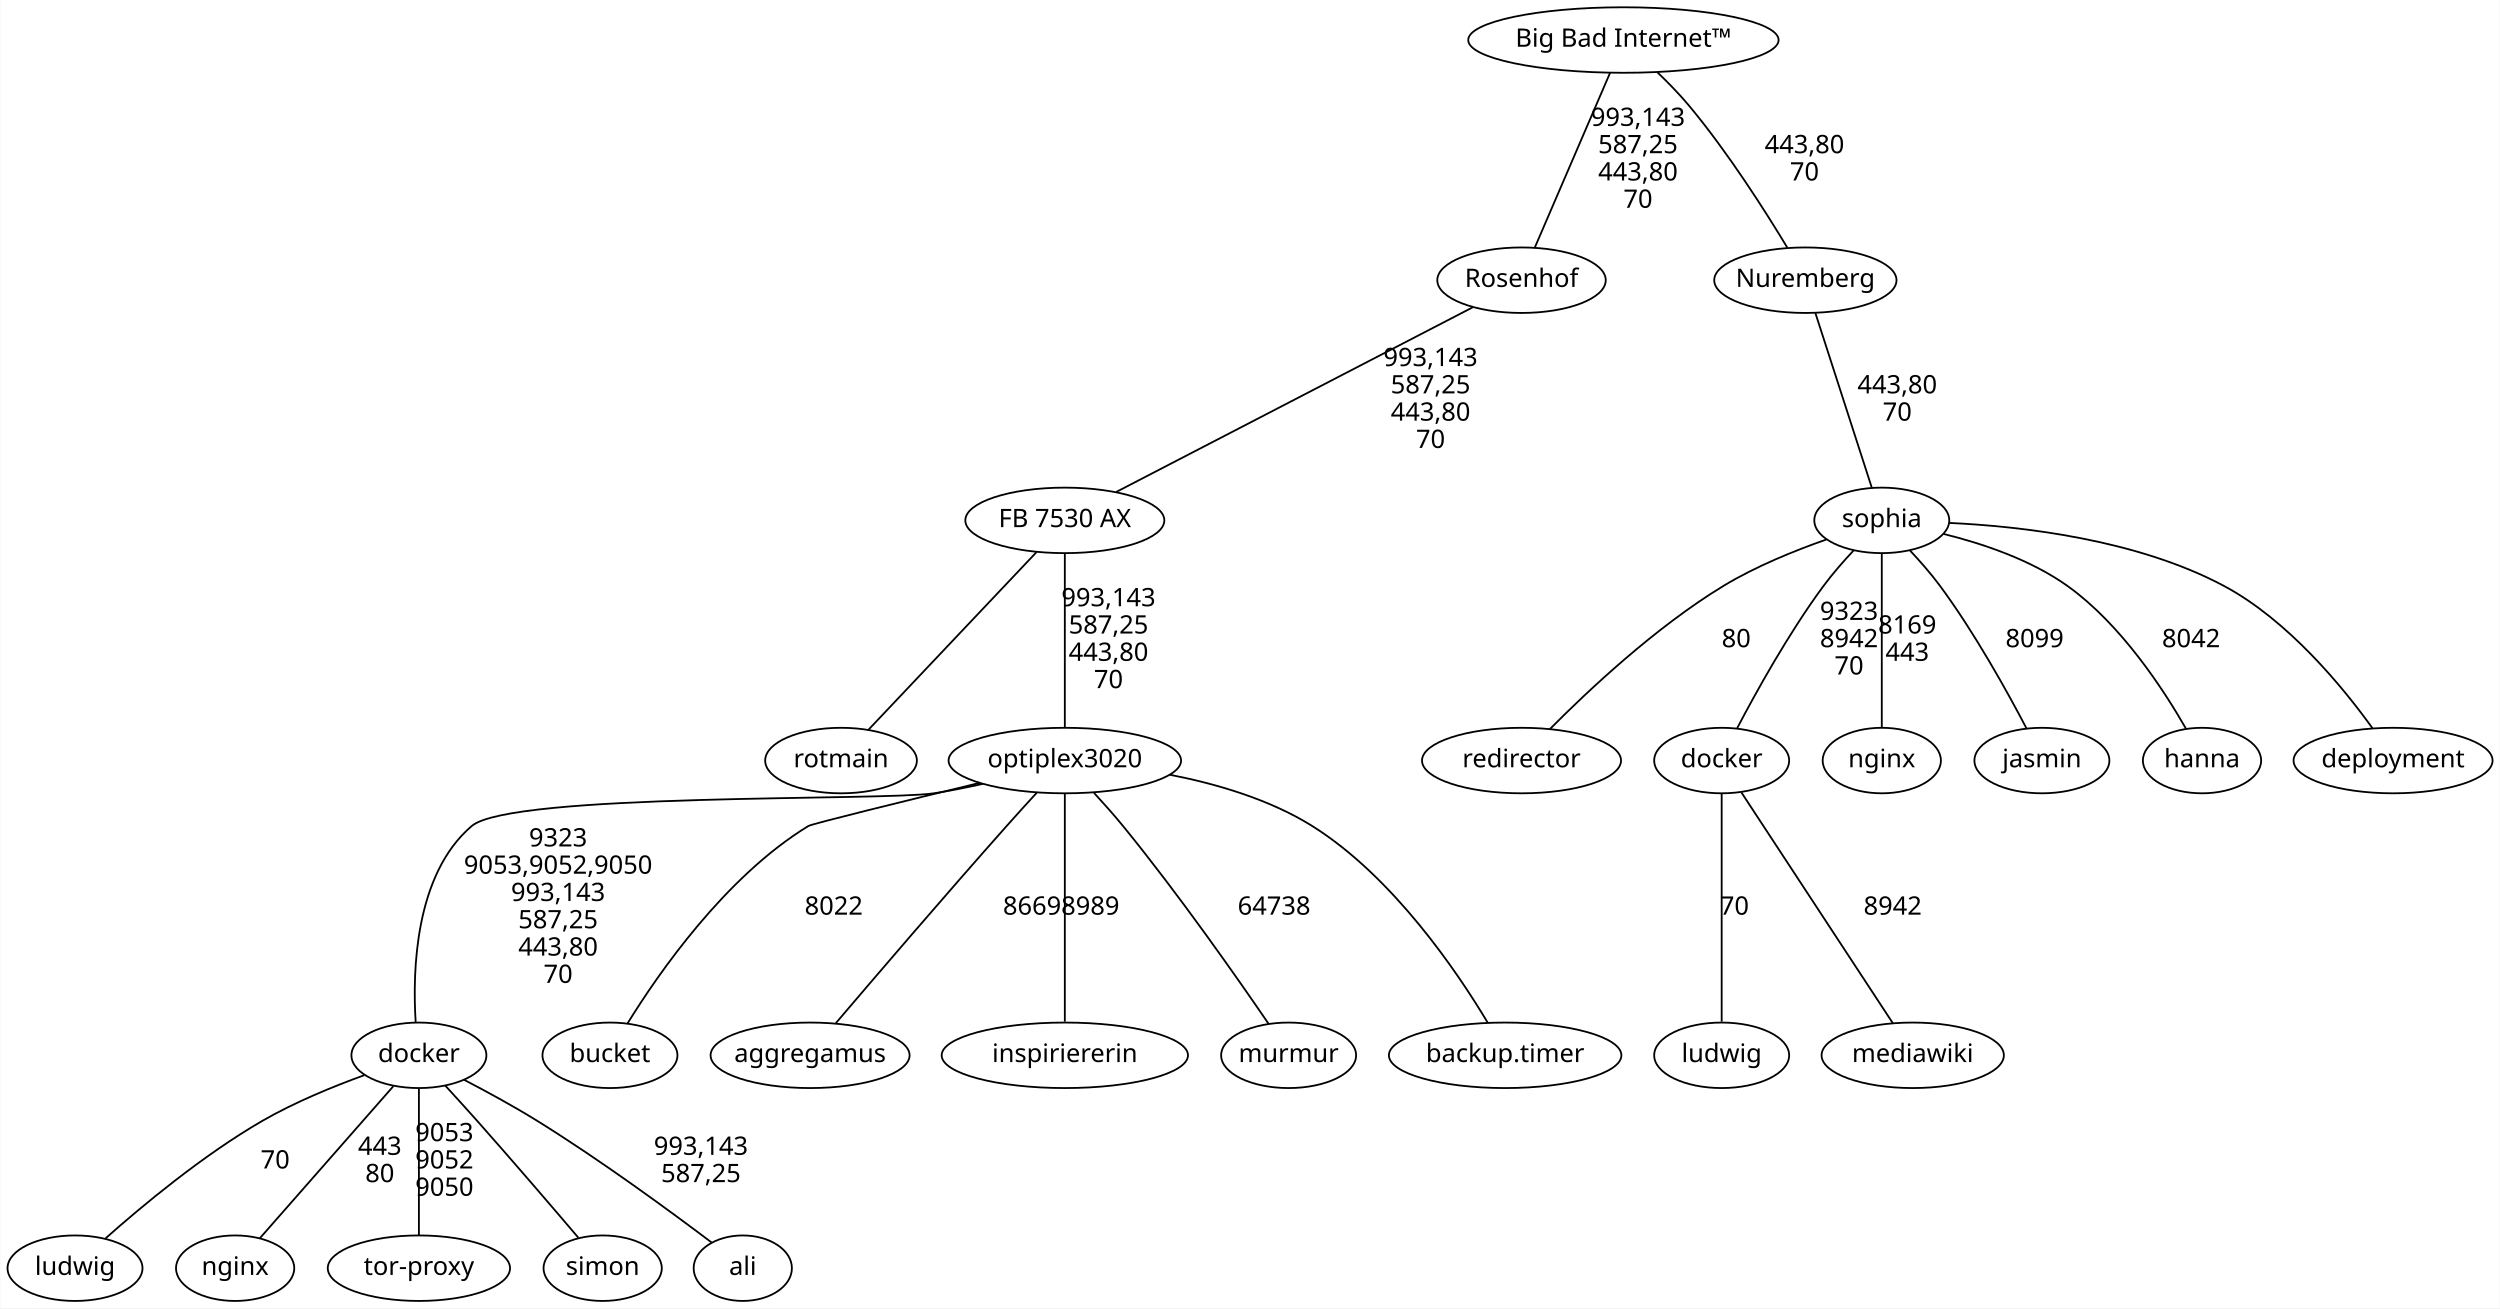
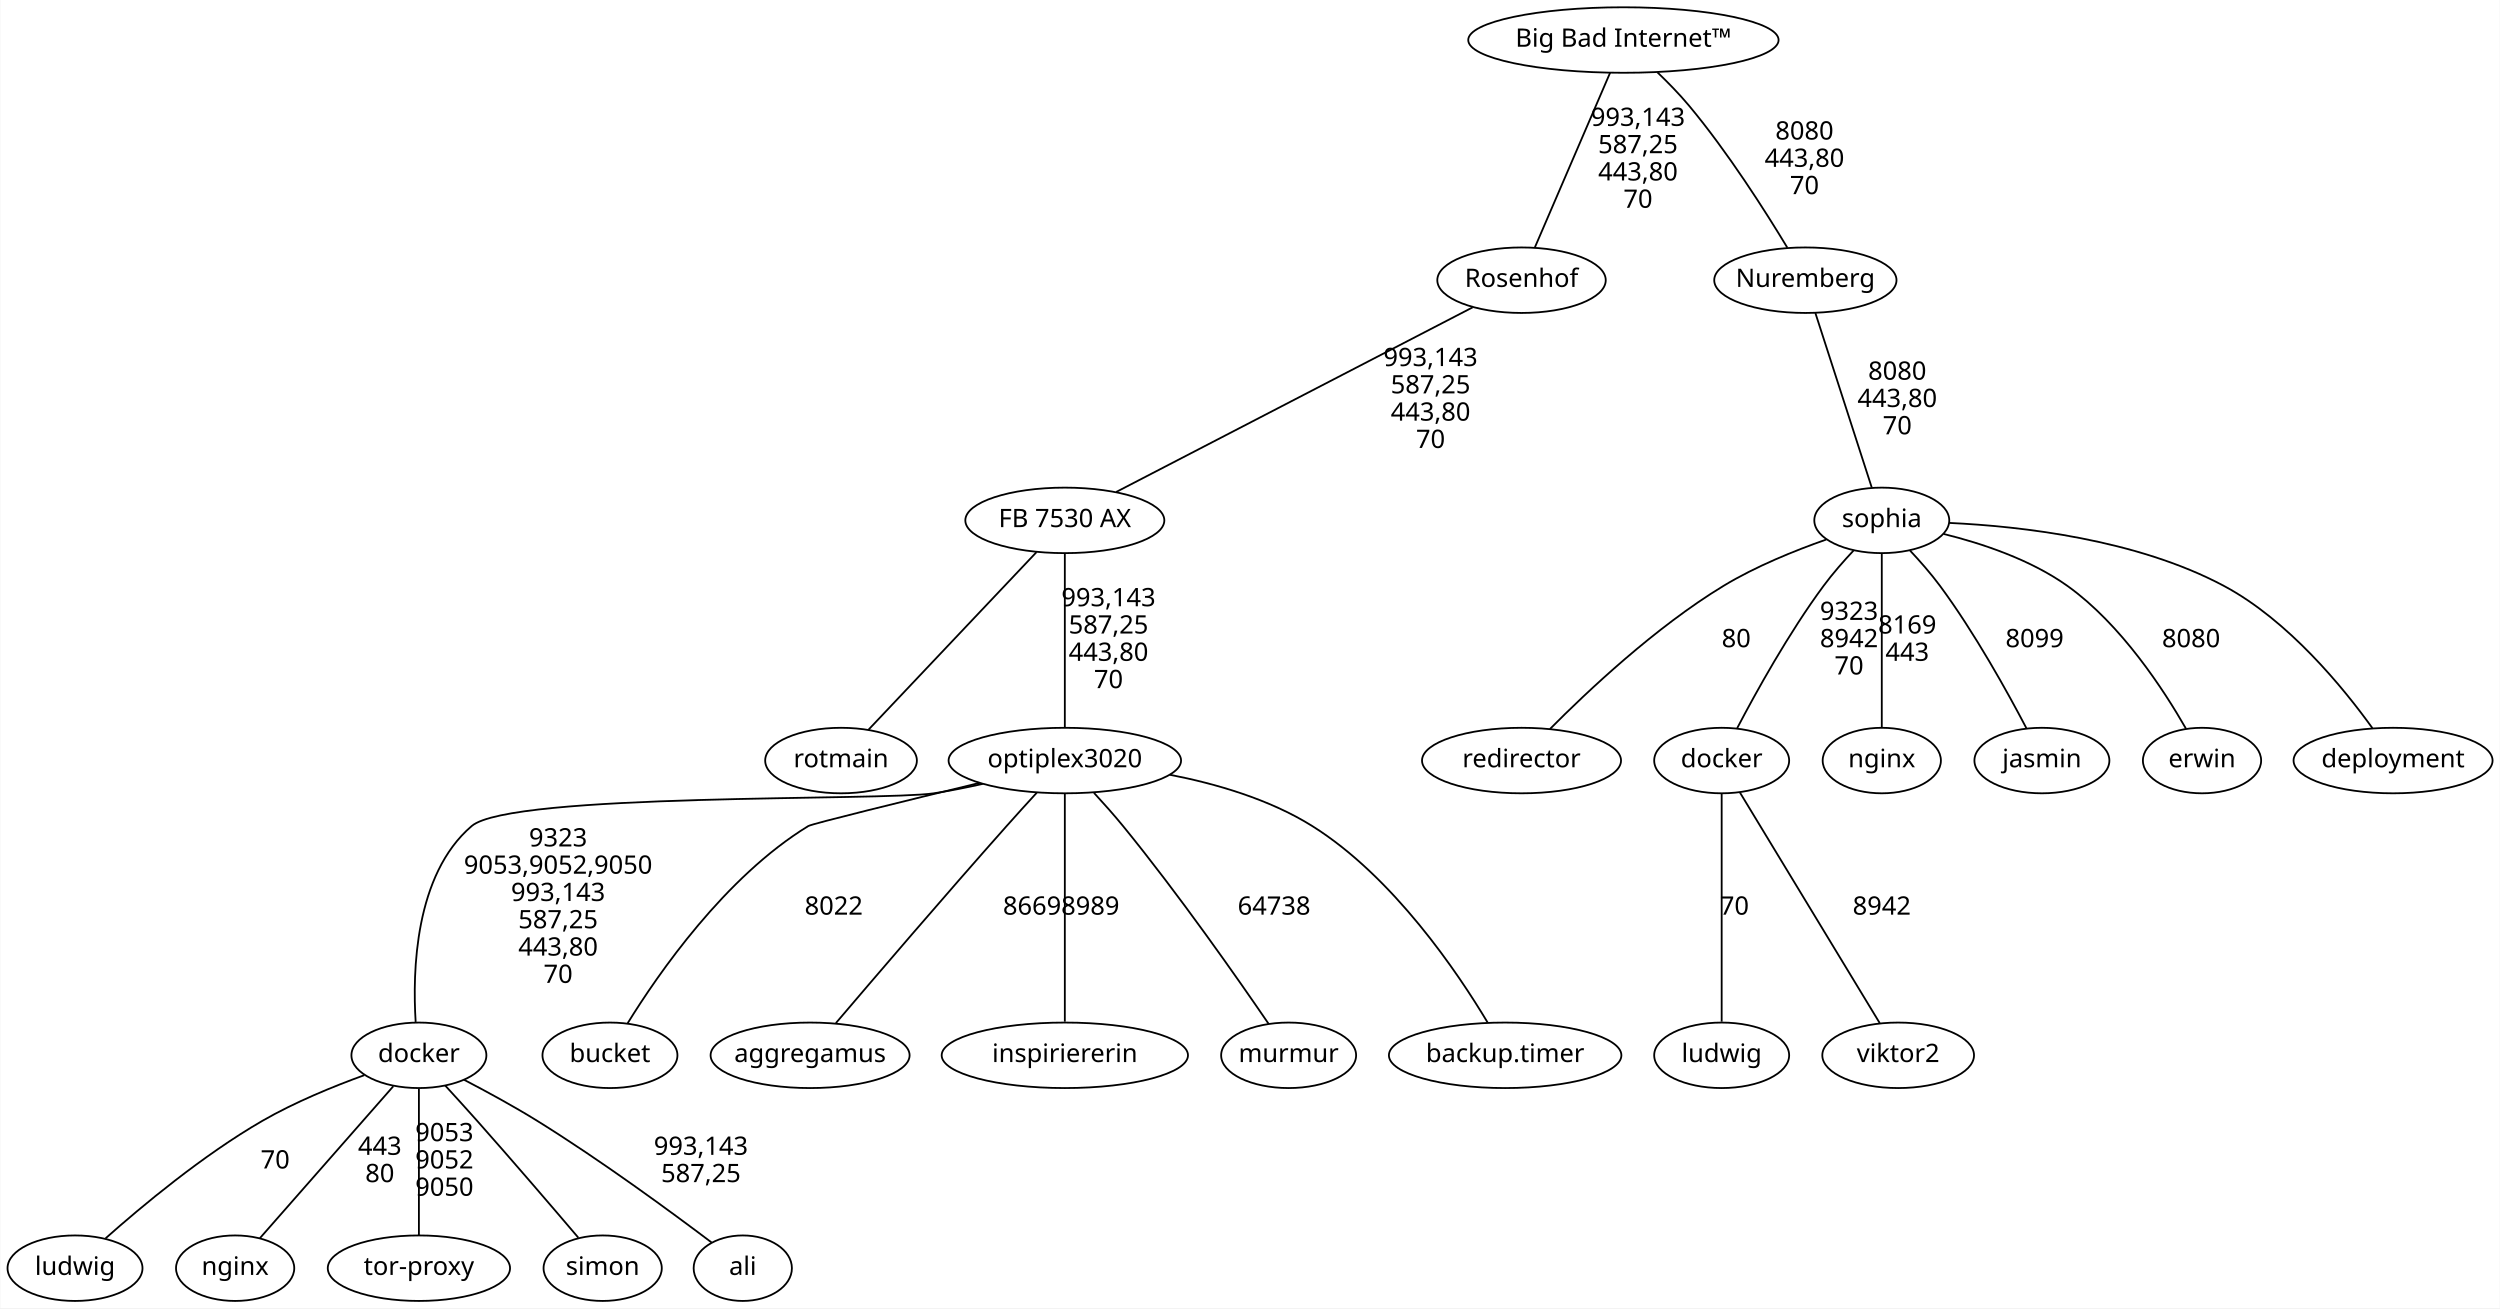
<svg xmlns="http://www.w3.org/2000/svg" width="1374pt" height="719pt" viewBox="0.00 0.00 1373.64 719.00">
  <g id="graph0" class="graph" transform="scale(1 1) rotate(0) translate(4 715)">
    <polygon fill="white" stroke="transparent" points="-4,4 -4,-715 1369.64,-715 1369.64,4 -4,4" />
    <g id="node1" class="node">
      <ellipse fill="none" stroke="black" cx="581.05" cy="-429" rx="54.69" ry="18" />
      <text text-anchor="middle" x="581.05" y="-425.3" font-family="Unifont" font-size="14.00">FB 7530 AX</text>
    </g>
    <g id="node2" class="node">
      <ellipse fill="none" stroke="black" cx="458.05" cy="-297" rx="41.69" ry="18" />
      <text text-anchor="middle" x="458.05" y="-293.3" font-family="Unifont" font-size="14.00">rotmain</text>
    </g>
    <g id="edge1" class="edge">
      <path fill="none" stroke="black" d="M565.47,-411.54C541.68,-386.39 496.59,-338.74 473.11,-313.92" />
    </g>
    <g id="node5" class="node">
      <ellipse fill="none" stroke="black" cx="581.05" cy="-297" rx="63.89" ry="18" />
      <text text-anchor="middle" x="581.05" y="-293.3" font-family="Unifont" font-size="14.00">optiplex3020</text>
    </g>
    <g id="edge4" class="edge">
      <path fill="none" stroke="black" d="M581.05,-410.74C581.05,-385.87 581.05,-340.24 581.05,-315.33" />
      <text text-anchor="middle" x="605.05" y="-381.8" font-family="Unifont" font-size="14.00">993,143</text>
      <text text-anchor="middle" x="605.05" y="-366.8" font-family="Unifont" font-size="14.00">587,25</text>
      <text text-anchor="middle" x="605.05" y="-351.8" font-family="Unifont" font-size="14.00">443,80</text>
      <text text-anchor="middle" x="605.05" y="-336.8" font-family="Unifont" font-size="14.00">70</text>
    </g>
    <g id="node3" class="node">
      <ellipse fill="none" stroke="black" cx="888.05" cy="-693" rx="85.29" ry="18" />
      <text text-anchor="middle" x="888.05" y="-689.3" font-family="Unifont" font-size="14.00">Big Bad Internet™</text>
    </g>
    <g id="node4" class="node">
      <ellipse fill="none" stroke="black" cx="832.05" cy="-561" rx="46.29" ry="18" />
      <text text-anchor="middle" x="832.05" y="-557.3" font-family="Unifont" font-size="14.00">Rosenhof</text>
    </g>
    <g id="edge2" class="edge">
      <path fill="none" stroke="black" d="M880.73,-675C869.99,-650.09 850.1,-603.92 839.37,-579" />
      <text text-anchor="middle" x="896.05" y="-645.8" font-family="Unifont" font-size="14.00">993,143</text>
      <text text-anchor="middle" x="896.05" y="-630.8" font-family="Unifont" font-size="14.00">587,25</text>
      <text text-anchor="middle" x="896.05" y="-615.8" font-family="Unifont" font-size="14.00">443,80</text>
      <text text-anchor="middle" x="896.05" y="-600.8" font-family="Unifont" font-size="14.00">70</text>
    </g>
    <g id="node17" class="node">
      <ellipse fill="none" stroke="black" cx="988.05" cy="-561" rx="50.09" ry="18" />
      <text text-anchor="middle" x="988.05" y="-557.3" font-family="Unifont" font-size="14.00">Nuremberg</text>
    </g>
    <g id="edge16" class="edge">
      <path fill="none" stroke="black" d="M906.74,-675.24C912.54,-669.68 918.79,-663.29 924.05,-657 945.47,-631.36 966.34,-598.46 978.15,-578.87" />
-       <text text-anchor="middle" x="987.55" y="-630.8" font-family="Unifont" font-size="14.00">443,80</text>
-       <text text-anchor="middle" x="987.55" y="-615.8" font-family="Unifont" font-size="14.00">70</text>
+       <text text-anchor="middle" x="987.55" y="-638.3" font-family="Unifont" font-size="14.00">8080</text>
+       <text text-anchor="middle" x="987.55" y="-623.3" font-family="Unifont" font-size="14.00">443,80</text>
+       <text text-anchor="middle" x="987.55" y="-608.3" font-family="Unifont" font-size="14.00">70</text>
    </g>
    <g id="edge3" class="edge">
      <path fill="none" stroke="black" d="M805.19,-546.09C757.38,-521.33 657.99,-469.85 609.25,-444.6" />
      <text text-anchor="middle" x="782.05" y="-513.8" font-family="Unifont" font-size="14.00">993,143</text>
      <text text-anchor="middle" x="782.05" y="-498.8" font-family="Unifont" font-size="14.00">587,25</text>
      <text text-anchor="middle" x="782.05" y="-483.8" font-family="Unifont" font-size="14.00">443,80</text>
      <text text-anchor="middle" x="782.05" y="-468.8" font-family="Unifont" font-size="14.00">70</text>
    </g>
    <g id="node6" class="node">
      <ellipse fill="none" stroke="black" cx="226.05" cy="-135" rx="37.09" ry="18" />
      <text text-anchor="middle" x="226.05" y="-131.3" font-family="Unifont" font-size="14.00">docker</text>
    </g>
    <g id="edge5" class="edge">
      <path fill="none" stroke="black" d="M535.94,-284.18C527.08,-282.19 517.81,-280.34 509.05,-279 481.08,-274.74 276.56,-279.37 255.05,-261 223.71,-234.24 222.52,-180.88 224.27,-153.34" />
      <text text-anchor="middle" x="302.55" y="-249.8" font-family="Unifont" font-size="14.00">9323</text>
      <text text-anchor="middle" x="302.55" y="-234.8" font-family="Unifont" font-size="14.00">9053,9052,9050</text>
      <text text-anchor="middle" x="302.55" y="-219.8" font-family="Unifont" font-size="14.00">993,143</text>
      <text text-anchor="middle" x="302.55" y="-204.8" font-family="Unifont" font-size="14.00">587,25</text>
      <text text-anchor="middle" x="302.55" y="-189.8" font-family="Unifont" font-size="14.00">443,80</text>
      <text text-anchor="middle" x="302.55" y="-174.8" font-family="Unifont" font-size="14.00">70</text>
    </g>
    <g id="node12" class="node">
      <ellipse fill="none" stroke="black" cx="331.05" cy="-135" rx="37.09" ry="18" />
      <text text-anchor="middle" x="331.05" y="-131.3" font-family="Unifont" font-size="14.00">bucket</text>
    </g>
    <g id="edge11" class="edge">
      <path fill="none" stroke="black" d="M534.27,-284.74C494.04,-275 442.15,-262.28 440.05,-261 394.35,-233.08 357.51,-179.74 340.79,-152.66" />
      <text text-anchor="middle" x="454.05" y="-212.3" font-family="Unifont" font-size="14.00">8022</text>
    </g>
    <g id="node13" class="node">
      <ellipse fill="none" stroke="black" cx="441.05" cy="-135" rx="54.69" ry="18" />
      <text text-anchor="middle" x="441.05" y="-131.3" font-family="Unifont" font-size="14.00">aggregamus</text>
    </g>
    <g id="edge12" class="edge">
      <path fill="none" stroke="black" d="M565.65,-279.35C560.35,-273.57 554.41,-267.03 549.05,-261 514.94,-222.63 475.73,-176.8 455.22,-152.71" />
      <text text-anchor="middle" x="563.05" y="-212.3" font-family="Unifont" font-size="14.00">8669</text>
    </g>
    <g id="node14" class="node">
      <ellipse fill="none" stroke="black" cx="581.05" cy="-135" rx="67.69" ry="18" />
      <text text-anchor="middle" x="581.05" y="-131.3" font-family="Unifont" font-size="14.00">inspiriererin</text>
    </g>
    <g id="edge13" class="edge">
      <path fill="none" stroke="black" d="M581.05,-278.88C581.05,-248.24 581.05,-184.38 581.05,-153.48" />
      <text text-anchor="middle" x="595.05" y="-212.3" font-family="Unifont" font-size="14.00">8989</text>
    </g>
    <g id="node15" class="node">
      <ellipse fill="none" stroke="black" cx="704.05" cy="-135" rx="37.09" ry="18" />
      <text text-anchor="middle" x="704.05" y="-131.3" font-family="Unifont" font-size="14.00">murmur</text>
    </g>
    <g id="edge14" class="edge">
      <path fill="none" stroke="black" d="M597.06,-279.25C602.3,-273.57 608.05,-267.12 613.05,-261 643.78,-223.37 676.55,-176.47 693.11,-152.21" />
      <text text-anchor="middle" x="696.05" y="-212.3" font-family="Unifont" font-size="14.00">64738</text>
    </g>
    <g id="node16" class="node">
      <ellipse fill="none" stroke="black" cx="823.05" cy="-135" rx="63.89" ry="18" />
      <text text-anchor="middle" x="823.05" y="-131.3" font-family="Unifont" font-size="14.00">backup.timer</text>
    </g>
    <g id="edge15" class="edge">
      <path fill="none" stroke="black" d="M638.75,-289.2C664.21,-284.24 693.6,-275.69 717.05,-261 761.65,-233.05 797.15,-180.22 813.4,-153.06" />
    </g>
    <g id="node7" class="node">
      <ellipse fill="none" stroke="black" cx="37.05" cy="-18" rx="37.09" ry="18" />
      <text text-anchor="middle" x="37.05" y="-14.3" font-family="Unifont" font-size="14.00">ludwig</text>
    </g>
    <g id="edge8" class="edge">
      <path fill="none" stroke="black" d="M196.05,-124.09C179.08,-117.93 157.78,-109.23 140.05,-99 107.3,-80.1 73.44,-51.81 53.86,-34.43" />
      <text text-anchor="middle" x="147.05" y="-72.8" font-family="Unifont" font-size="14.00">70</text>
    </g>
    <g id="node8" class="node">
      <ellipse fill="none" stroke="black" cx="125.05" cy="-18" rx="32.49" ry="18" />
      <text text-anchor="middle" x="125.05" y="-14.3" font-family="Unifont" font-size="14.00">nginx</text>
    </g>
    <g id="edge7" class="edge">
      <path fill="none" stroke="black" d="M212,-118.01C192.6,-95.92 157.82,-56.31 138.65,-34.49" />
      <text text-anchor="middle" x="204.55" y="-80.3" font-family="Unifont" font-size="14.00">443</text>
      <text text-anchor="middle" x="204.55" y="-65.3" font-family="Unifont" font-size="14.00">80</text>
    </g>
    <g id="node9" class="node">
      <ellipse fill="none" stroke="black" cx="226.05" cy="-18" rx="50.09" ry="18" />
      <text text-anchor="middle" x="226.05" y="-14.3" font-family="Unifont" font-size="14.00">tor-proxy</text>
    </g>
    <g id="edge6" class="edge">
      <path fill="none" stroke="black" d="M226.05,-116.53C226.05,-94.79 226.05,-57.89 226.05,-36.25" />
      <text text-anchor="middle" x="240.05" y="-87.8" font-family="Unifont" font-size="14.00">9053</text>
      <text text-anchor="middle" x="240.05" y="-72.8" font-family="Unifont" font-size="14.00">9052</text>
      <text text-anchor="middle" x="240.05" y="-57.8" font-family="Unifont" font-size="14.00">9050</text>
    </g>
    <g id="node10" class="node">
      <ellipse fill="none" stroke="black" cx="327.05" cy="-18" rx="32.49" ry="18" />
      <text text-anchor="middle" x="327.05" y="-14.3" font-family="Unifont" font-size="14.00">simon</text>
    </g>
    <g id="edge9" class="edge">
      <path fill="none" stroke="black" d="M240.48,-118.41C246.01,-112.38 252.36,-105.4 258.05,-99 277.65,-76.92 299.89,-50.97 313.69,-34.75" />
    </g>
    <g id="node11" class="node">
      <ellipse fill="none" stroke="black" cx="404.05" cy="-18" rx="27" ry="18" />
      <text text-anchor="middle" x="404.05" y="-14.3" font-family="Unifont" font-size="14.00">ali</text>
    </g>
    <g id="edge10" class="edge">
      <path fill="none" stroke="black" d="M250.83,-121.56C263.13,-115.16 278.08,-107.04 291.05,-99 326.18,-77.21 365.12,-48.59 386.88,-32.15" />
      <text text-anchor="middle" x="381.05" y="-80.3" font-family="Unifont" font-size="14.00">993,143</text>
      <text text-anchor="middle" x="381.05" y="-65.3" font-family="Unifont" font-size="14.00">587,25</text>
    </g>
    <g id="node18" class="node">
      <ellipse fill="none" stroke="black" cx="1030.05" cy="-429" rx="37.09" ry="18" />
      <text text-anchor="middle" x="1030.05" y="-425.3" font-family="Unifont" font-size="14.00">sophia</text>
    </g>
    <g id="edge17" class="edge">
      <path fill="none" stroke="black" d="M993.54,-543C1001.59,-518.09 1016.5,-471.92 1024.55,-447" />
-       <text text-anchor="middle" x="1038.55" y="-498.8" font-family="Unifont" font-size="14.00">443,80</text>
-       <text text-anchor="middle" x="1038.55" y="-483.8" font-family="Unifont" font-size="14.00">70</text>
+       <text text-anchor="middle" x="1038.55" y="-506.3" font-family="Unifont" font-size="14.00">8080</text>
+       <text text-anchor="middle" x="1038.55" y="-491.3" font-family="Unifont" font-size="14.00">443,80</text>
+       <text text-anchor="middle" x="1038.55" y="-476.3" font-family="Unifont" font-size="14.00">70</text>
    </g>
    <g id="node19" class="node">
      <ellipse fill="none" stroke="black" cx="832.05" cy="-297" rx="54.69" ry="18" />
      <text text-anchor="middle" x="832.05" y="-293.3" font-family="Unifont" font-size="14.00">redirector</text>
    </g>
    <g id="edge22" class="edge">
      <path fill="none" stroke="black" d="M999.5,-418.46C982.28,-412.42 960.73,-403.72 943.05,-393 905.53,-370.24 868.03,-334.86 847.65,-314.31" />
      <text text-anchor="middle" x="950.05" y="-359.3" font-family="Unifont" font-size="14.00">80</text>
    </g>
    <g id="node20" class="node">
      <ellipse fill="none" stroke="black" cx="942.05" cy="-297" rx="37.09" ry="18" />
      <text text-anchor="middle" x="942.05" y="-293.3" font-family="Unifont" font-size="14.00">docker</text>
    </g>
    <g id="edge19" class="edge">
      <path fill="none" stroke="black" d="M1014.66,-412.57C1009.13,-406.68 1003.04,-399.75 998.05,-393 978.93,-367.14 960.78,-334.31 950.57,-314.79" />
      <text text-anchor="middle" x="1012.05" y="-374.3" font-family="Unifont" font-size="14.00">9323</text>
      <text text-anchor="middle" x="1012.05" y="-359.3" font-family="Unifont" font-size="14.00">8942</text>
      <text text-anchor="middle" x="1012.05" y="-344.3" font-family="Unifont" font-size="14.00">70</text>
    </g>
    <g id="node22" class="node">
      <ellipse fill="none" stroke="black" cx="1030.05" cy="-297" rx="32.49" ry="18" />
      <text text-anchor="middle" x="1030.05" y="-293.3" font-family="Unifont" font-size="14.00">nginx</text>
    </g>
    <g id="edge18" class="edge">
      <path fill="none" stroke="black" d="M1030.05,-410.74C1030.05,-385.87 1030.05,-340.24 1030.05,-315.33" />
      <text text-anchor="middle" x="1044.05" y="-366.8" font-family="Unifont" font-size="14.00">8169</text>
      <text text-anchor="middle" x="1044.05" y="-351.8" font-family="Unifont" font-size="14.00">443</text>
    </g>
    <g id="node24" class="node">
      <ellipse fill="none" stroke="black" cx="1118.05" cy="-297" rx="37.09" ry="18" />
      <text text-anchor="middle" x="1118.05" y="-293.3" font-family="Unifont" font-size="14.00">jasmin</text>
    </g>
    <g id="edge23" class="edge">
      <path fill="none" stroke="black" d="M1045.43,-412.57C1050.96,-406.68 1057.05,-399.75 1062.05,-393 1081.17,-367.14 1099.31,-334.31 1109.52,-314.79" />
      <text text-anchor="middle" x="1114.05" y="-359.3" font-family="Unifont" font-size="14.00">8099</text>
    </g>
    <g id="node25" class="node">
      <ellipse fill="none" stroke="black" cx="1206.05" cy="-297" rx="32.49" ry="18" />
-       <text text-anchor="middle" x="1206.05" y="-293.3" font-family="Unifont" font-size="14.00">hanna</text>
+       <text text-anchor="middle" x="1206.05" y="-293.3" font-family="Unifont" font-size="14.00">erwin</text>
    </g>
    <g id="edge24" class="edge">
      <path fill="none" stroke="black" d="M1064.02,-421.54C1085.04,-416.35 1111.78,-407.46 1132.05,-393 1161.66,-371.87 1185.2,-335.58 1197.25,-314.49" />
-       <text text-anchor="middle" x="1200.05" y="-359.3" font-family="Unifont" font-size="14.00">8042</text>
+       <text text-anchor="middle" x="1200.05" y="-359.3" font-family="Unifont" font-size="14.00">8080</text>
    </g>
    <g id="node26" class="node">
      <ellipse fill="none" stroke="black" cx="1311.05" cy="-297" rx="54.69" ry="18" />
      <text text-anchor="middle" x="1311.05" y="-293.3" font-family="Unifont" font-size="14.00">deployment</text>
    </g>
    <g id="edge25" class="edge">
      <path fill="none" stroke="black" d="M1067.19,-427.6C1106.75,-425.74 1170.15,-418.55 1218.05,-393 1253.68,-373.99 1284.06,-336.58 1299.71,-314.8" />
    </g>
    <g id="node21" class="node">
      <ellipse fill="none" stroke="black" cx="942.05" cy="-135" rx="37.09" ry="18" />
      <text text-anchor="middle" x="942.05" y="-131.3" font-family="Unifont" font-size="14.00">ludwig</text>
    </g>
    <g id="edge20" class="edge">
      <path fill="none" stroke="black" d="M942.05,-278.88C942.05,-248.24 942.05,-184.38 942.05,-153.48" />
      <text text-anchor="middle" x="949.05" y="-212.3" font-family="Unifont" font-size="14.00">70</text>
    </g>
    <g id="node23" class="node">
-       <ellipse fill="none" stroke="black" cx="1047.05" cy="-135" rx="50.09" ry="18" />
-       <text text-anchor="middle" x="1047.05" y="-131.3" font-family="Unifont" font-size="14.00">mediawiki</text>
+       <ellipse fill="none" stroke="black" cx="1039.05" cy="-135" rx="41.69" ry="18" />
+       <text text-anchor="middle" x="1039.05" y="-131.3" font-family="Unifont" font-size="14.00">viktor2</text>
    </g>
    <g id="edge21" class="edge">
-       <path fill="none" stroke="black" d="M952.89,-279.48C973.01,-248.82 1015.91,-183.44 1036.11,-152.67" />
-       <text text-anchor="middle" x="1036.05" y="-212.3" font-family="Unifont" font-size="14.00">8942</text>
+       <path fill="none" stroke="black" d="M952.06,-279.48C970.65,-248.82 1010.28,-183.44 1028.94,-152.67" />
+       <text text-anchor="middle" x="1030.05" y="-212.3" font-family="Unifont" font-size="14.00">8942</text>
    </g>
  </g>
</svg>
